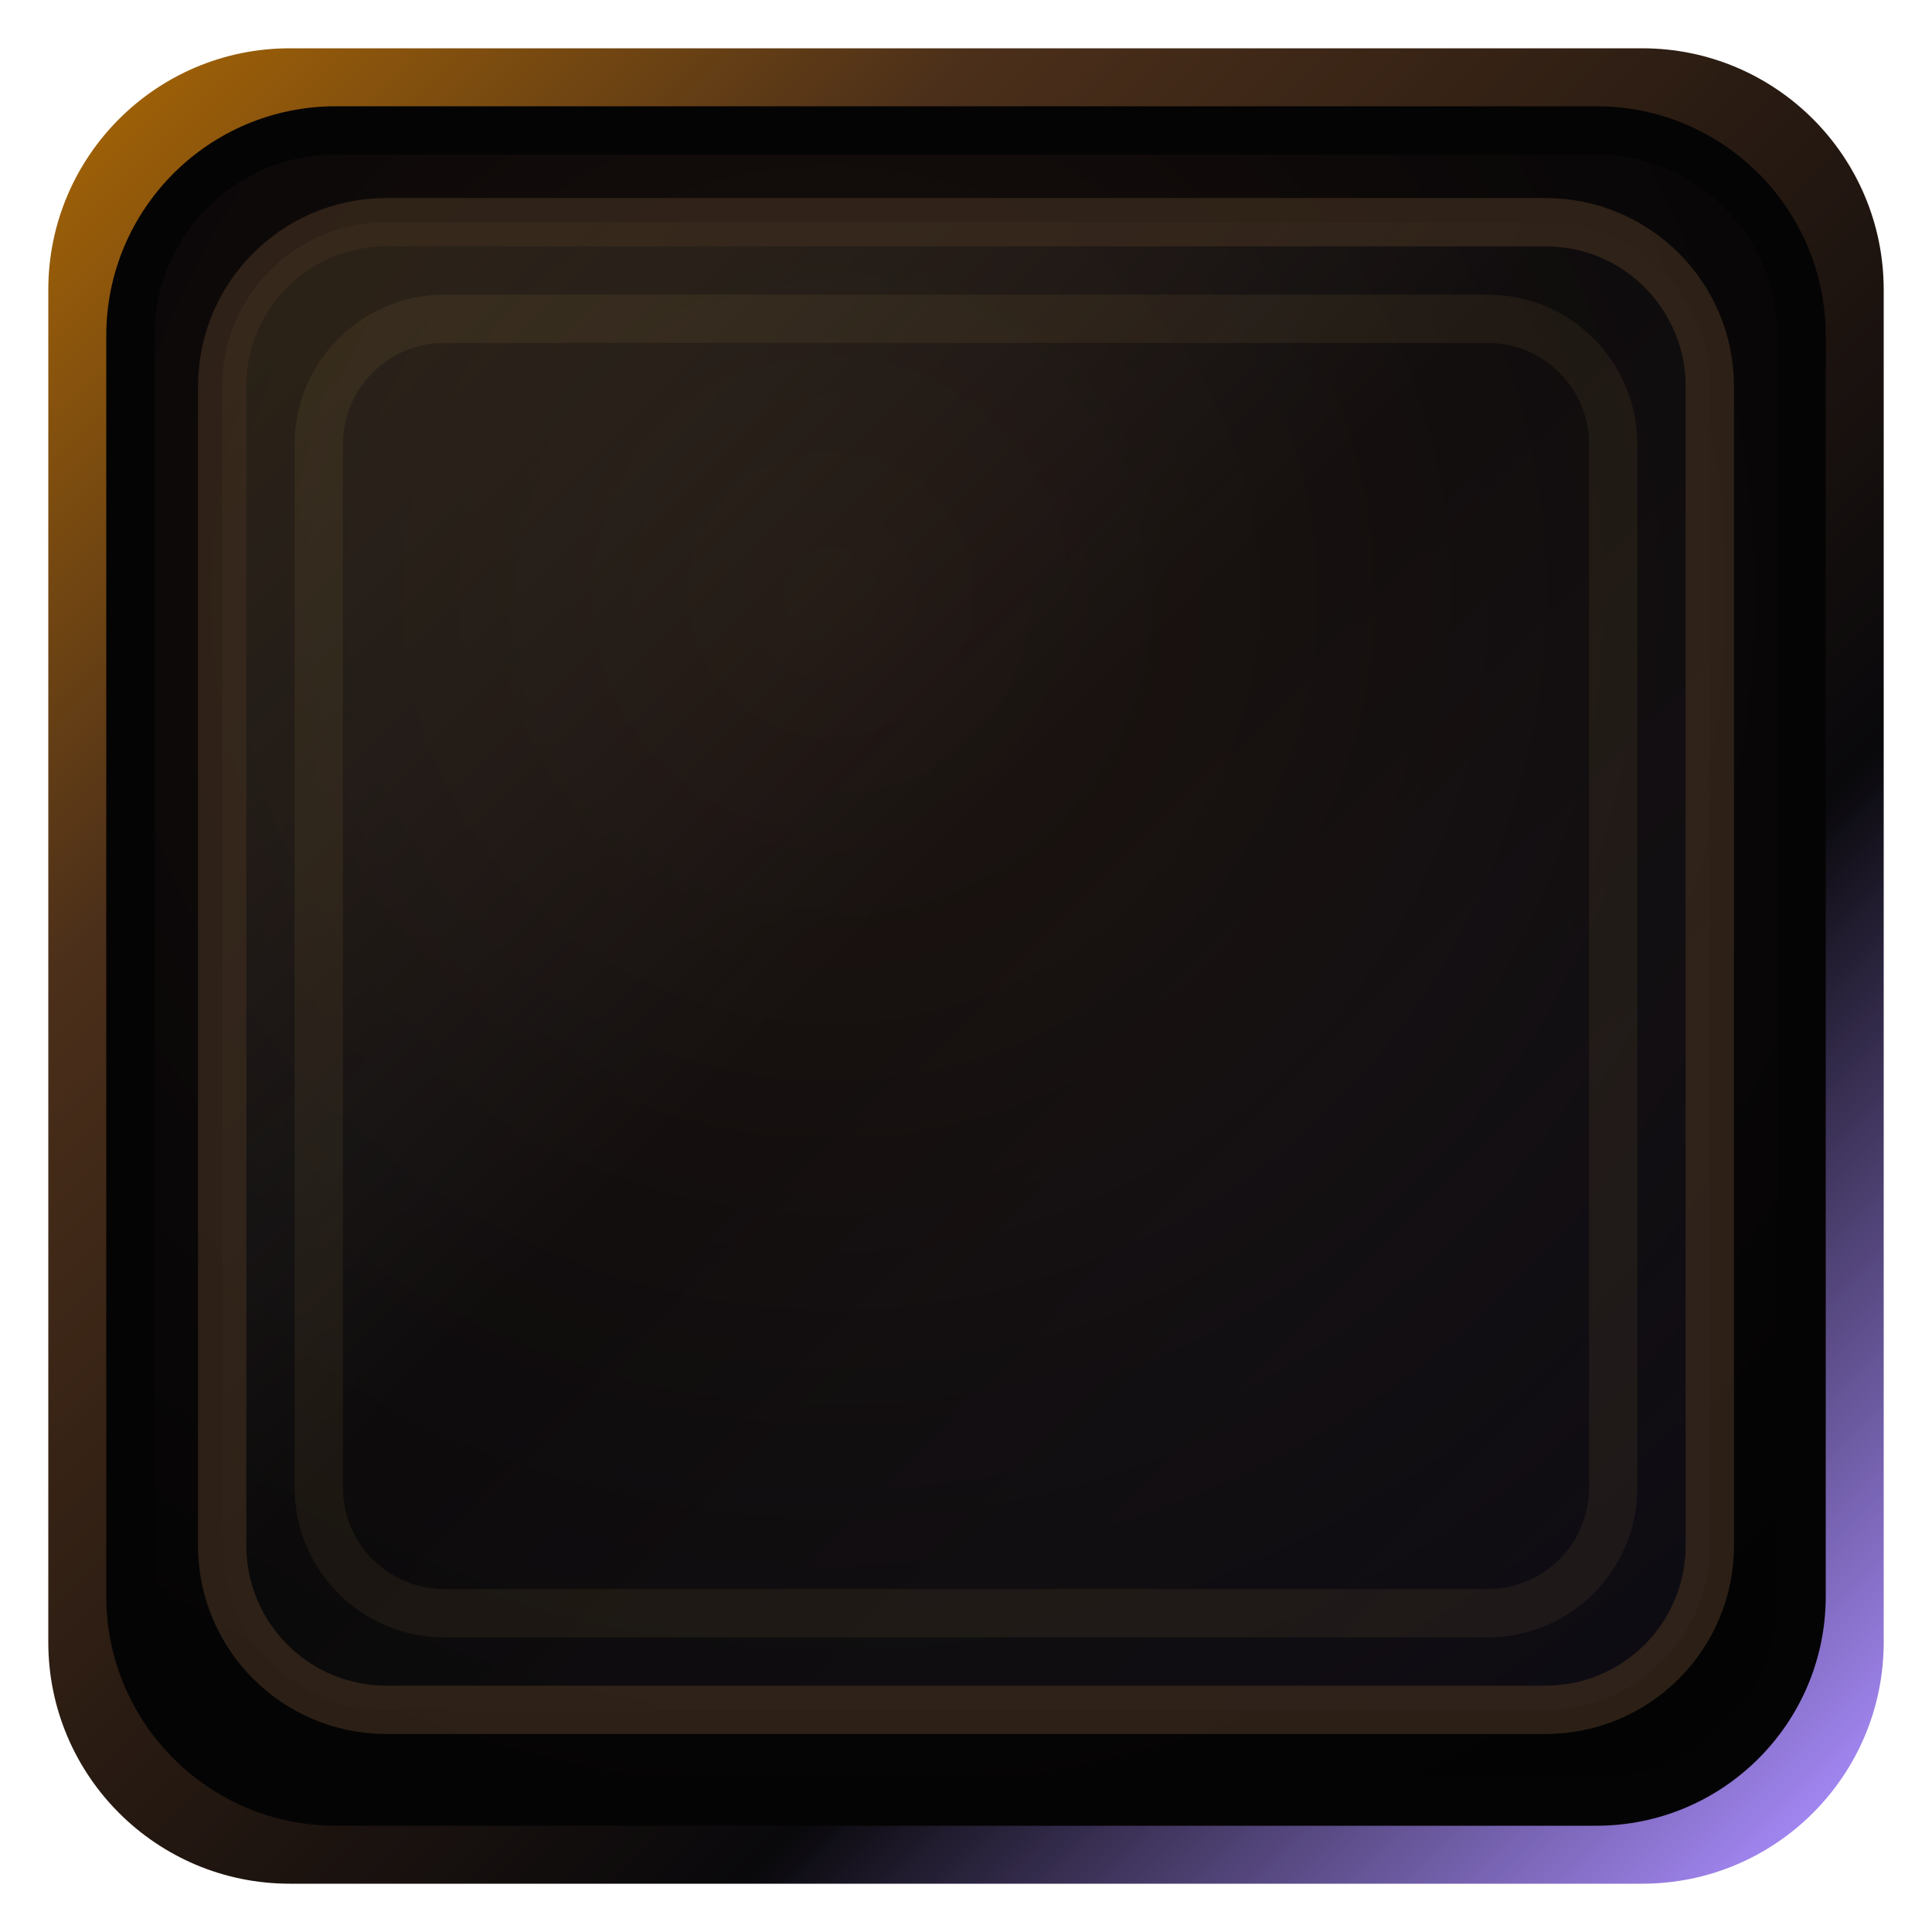
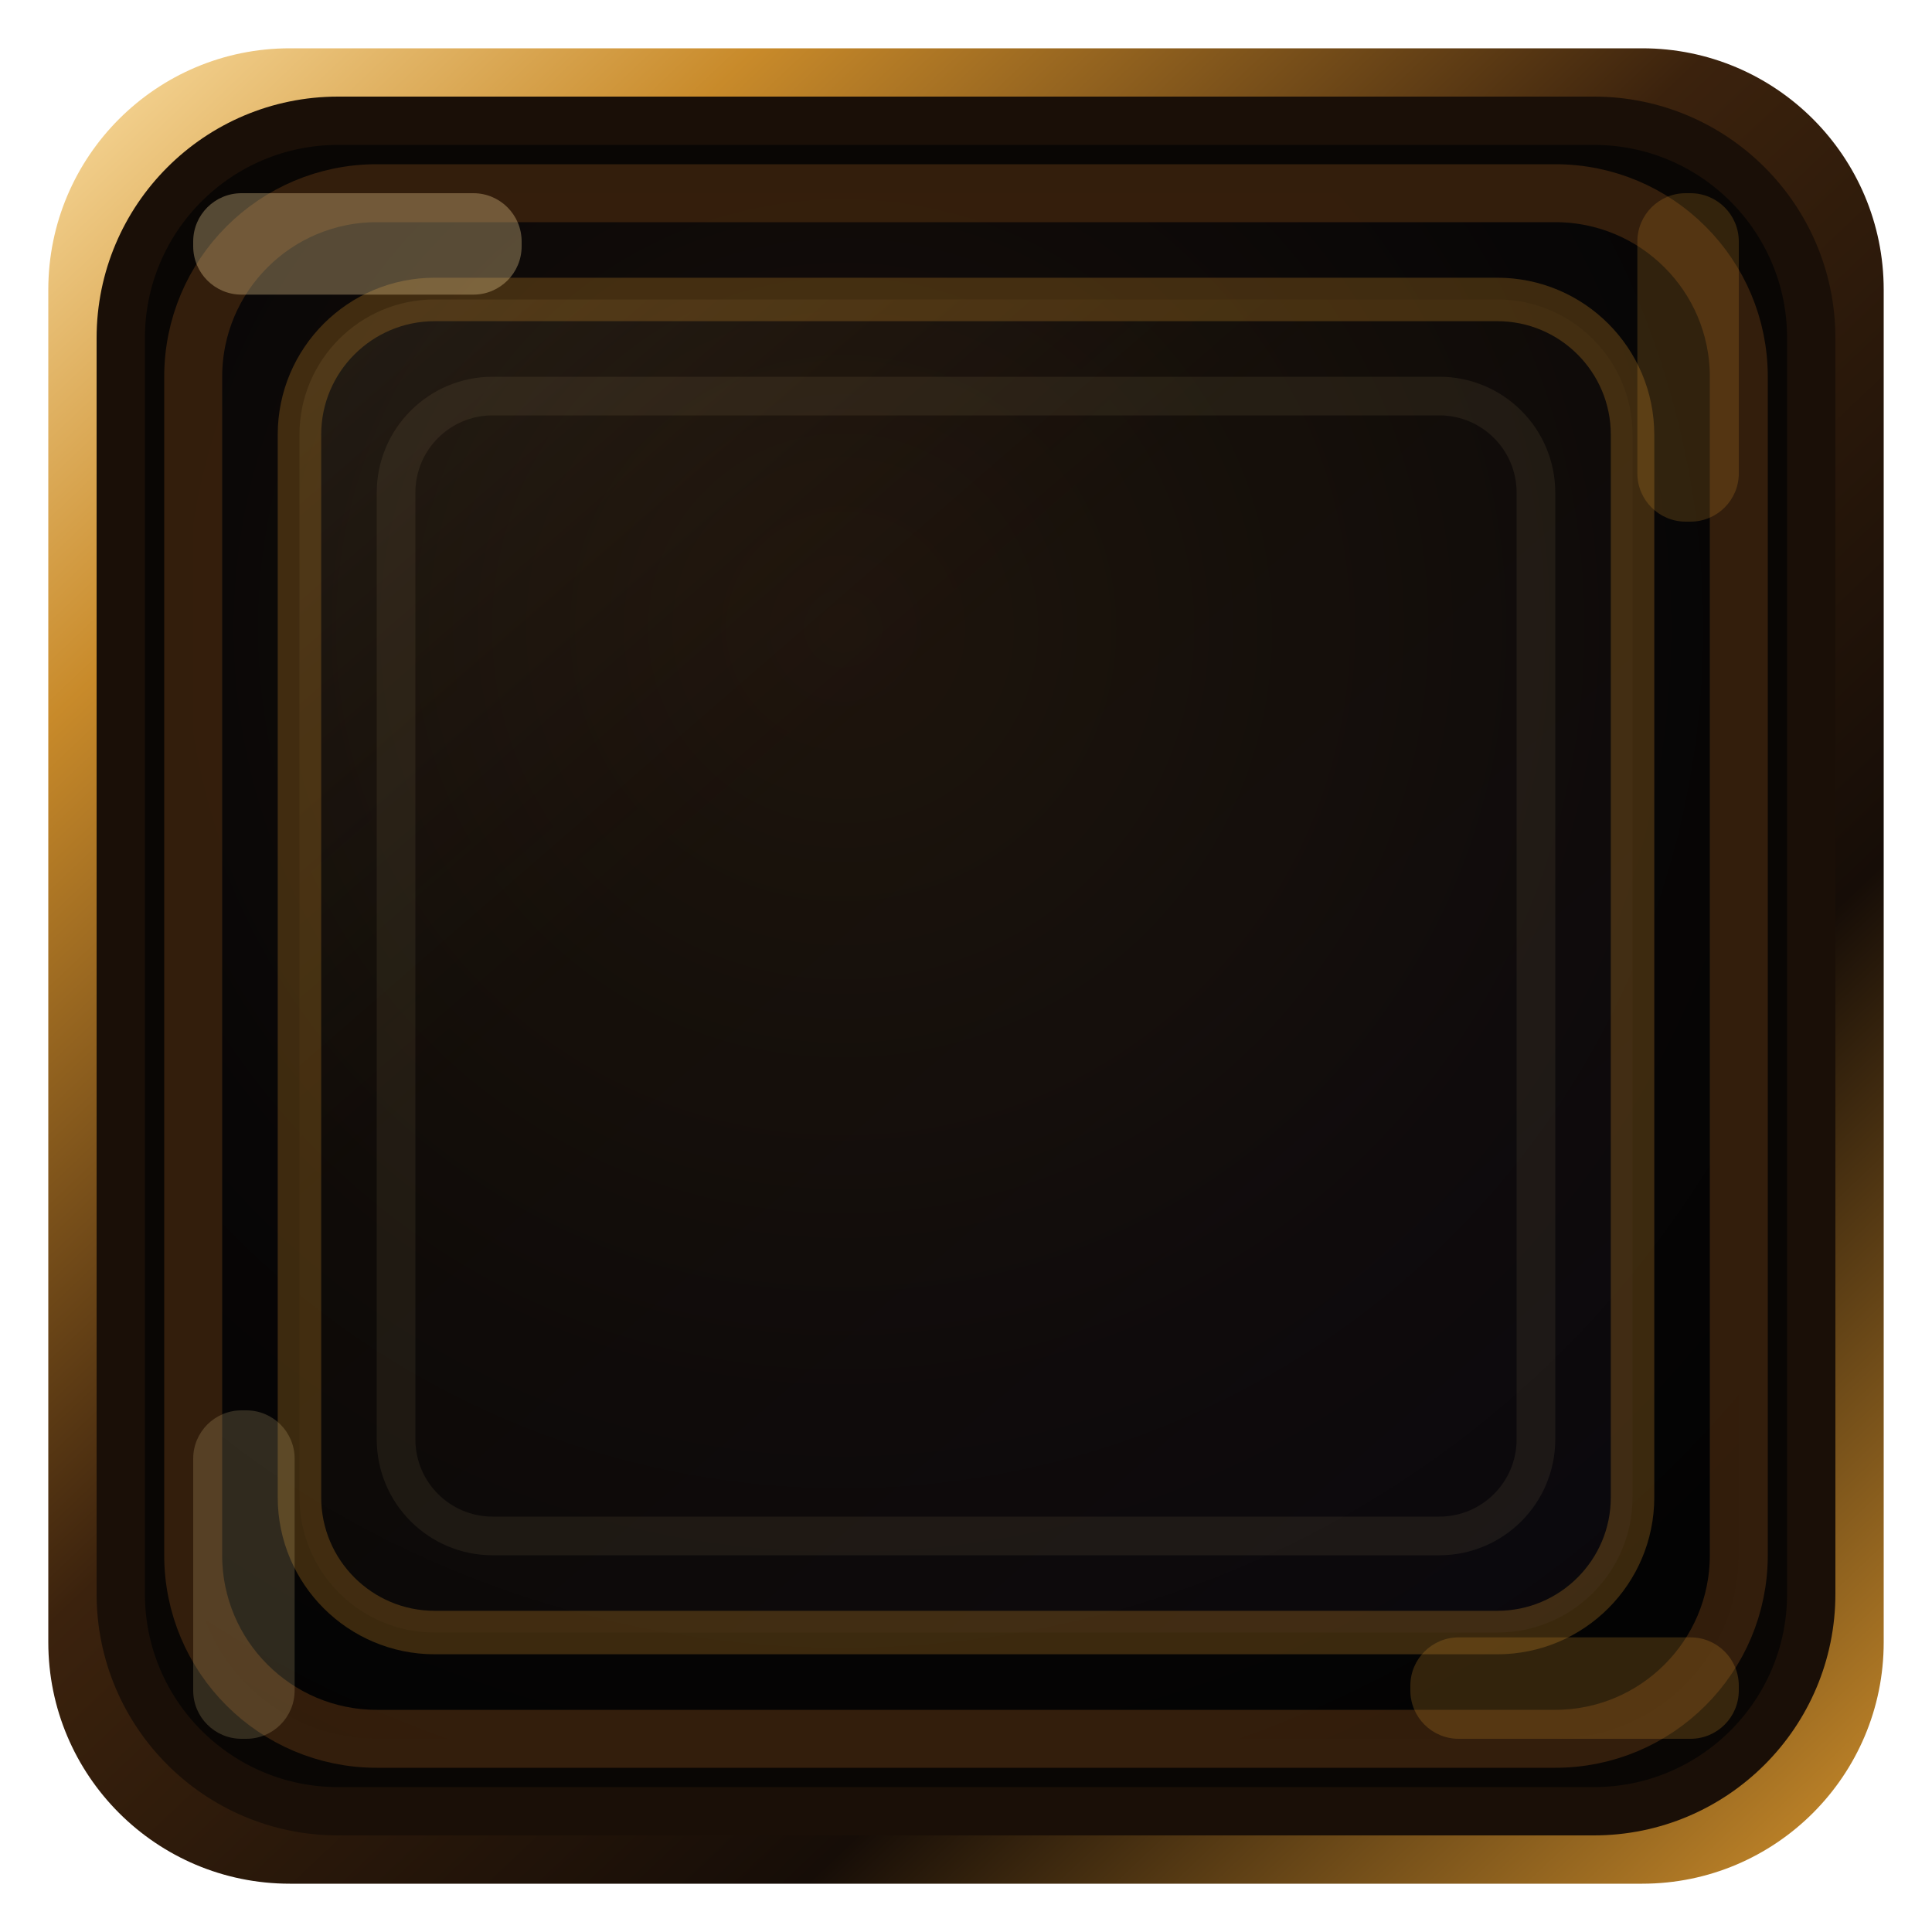
<svg xmlns="http://www.w3.org/2000/svg" width="40" height="40" viewBox="0 0 40 40" fill="none">
  <defs>
-     <linearGradient id="arcanaRim" x1="2" y1="2" x2="38" y2="38" gradientUnits="userSpaceOnUse">
-       <stop offset="0" stop-color="#A16207" />
-       <stop offset="0.24" stop-color="#4B2F1A" />
-       <stop offset="0.7" stop-color="#09080B" />
-       <stop offset="1" stop-color="#A78BFA" />
+     <linearGradient id="outerGold" x1="2" y1="1" x2="38" y2="39" gradientUnits="userSpaceOnUse">
+       <stop offset="0" stop-color="#F8D99A" />
+       <stop offset="0.18" stop-color="#C88A2A" />
+       <stop offset="0.44" stop-color="#3B220D" />
+       <stop offset="0.72" stop-color="#160D07" />
+       <stop offset="1" stop-color="#C88A2A" />
    </linearGradient>
    <radialGradient id="arcanaCore" cx="0.42" cy="0.28" r="0.82">
-       <stop offset="0" stop-color="#19100C" />
-       <stop offset="0.62" stop-color="#0A0708" />
+       <stop offset="0" stop-color="#18100B" />
+       <stop offset="0.62" stop-color="#080606" />
      <stop offset="1" stop-color="#030303" />
    </radialGradient>
-     <linearGradient id="arcanaGlaze" x1="6" y1="6" x2="34" y2="34" gradientUnits="userSpaceOnUse">
-       <stop offset="0" stop-color="#D9B36A" stop-opacity="0.14" />
-       <stop offset="0.46" stop-color="#FFFFFF" stop-opacity="0.018" />
-       <stop offset="1" stop-color="#A78BFA" stop-opacity="0.06" />
+     <linearGradient id="goldPlate" x1="7" y1="5" x2="33" y2="35" gradientUnits="userSpaceOnUse">
+       <stop offset="0" stop-color="#F8D99A" stop-opacity="0.10" />
+       <stop offset="0.36" stop-color="#C88A2A" stop-opacity="0.035" />
+       <stop offset="1" stop-color="#A78BFA" stop-opacity="0.04" />
    </linearGradient>
  </defs>
-   <rect x="1" y="1" width="38" height="38" rx="5" fill="url(#arcanaRim)" />
-   <rect x="2.7" y="2.7" width="34.6" height="34.6" rx="4.25" fill="url(#arcanaCore)" stroke="#050404" stroke-width="1" />
-   <rect x="4.6" y="4.6" width="30.8" height="30.8" rx="3.4" fill="url(#arcanaGlaze)" stroke="#3A2A1D" stroke-opacity="0.74" stroke-width="1" />
-   <rect x="6.6" y="6.6" width="26.8" height="26.8" rx="2.6" stroke="#D9B36A" stroke-opacity="0.075" stroke-width="1" />
+   <rect x="1" y="1" width="38" height="38" rx="5" fill="url(#outerGold)" />
+   <rect x="2.5" y="2.5" width="35" height="35" rx="4.5" fill="#090604" stroke="#1A0F07" stroke-width="1" />
+   <rect x="4" y="4" width="32" height="32" rx="3.8" fill="url(#arcanaCore)" stroke="#3B220D" stroke-opacity="0.85" stroke-width="1.2" />
+   <rect x="6.2" y="6.2" width="27.6" height="27.6" rx="2.8" fill="url(#goldPlate)" stroke="#C88A2A" stroke-opacity="0.28" stroke-width="0.9" />
+   <rect x="8.2" y="8.2" width="23.6" height="23.6" rx="2" stroke="#F8D99A" stroke-opacity="0.075" stroke-width="0.8" />
+   <rect x="4" y="4" width="6.8" height="2.1" rx="1" fill="#F8D99A" fill-opacity="0.32" />
+   <rect x="29.2" y="33.9" width="6.8" height="2.1" rx="1" fill="#C88A2A" fill-opacity="0.24" />
+   <rect x="33.9" y="4" width="2.1" height="6.8" rx="1" fill="#C88A2A" fill-opacity="0.22" />
+   <rect x="4" y="29.2" width="2.1" height="6.8" rx="1" fill="#F8D99A" fill-opacity="0.18" />
</svg>
